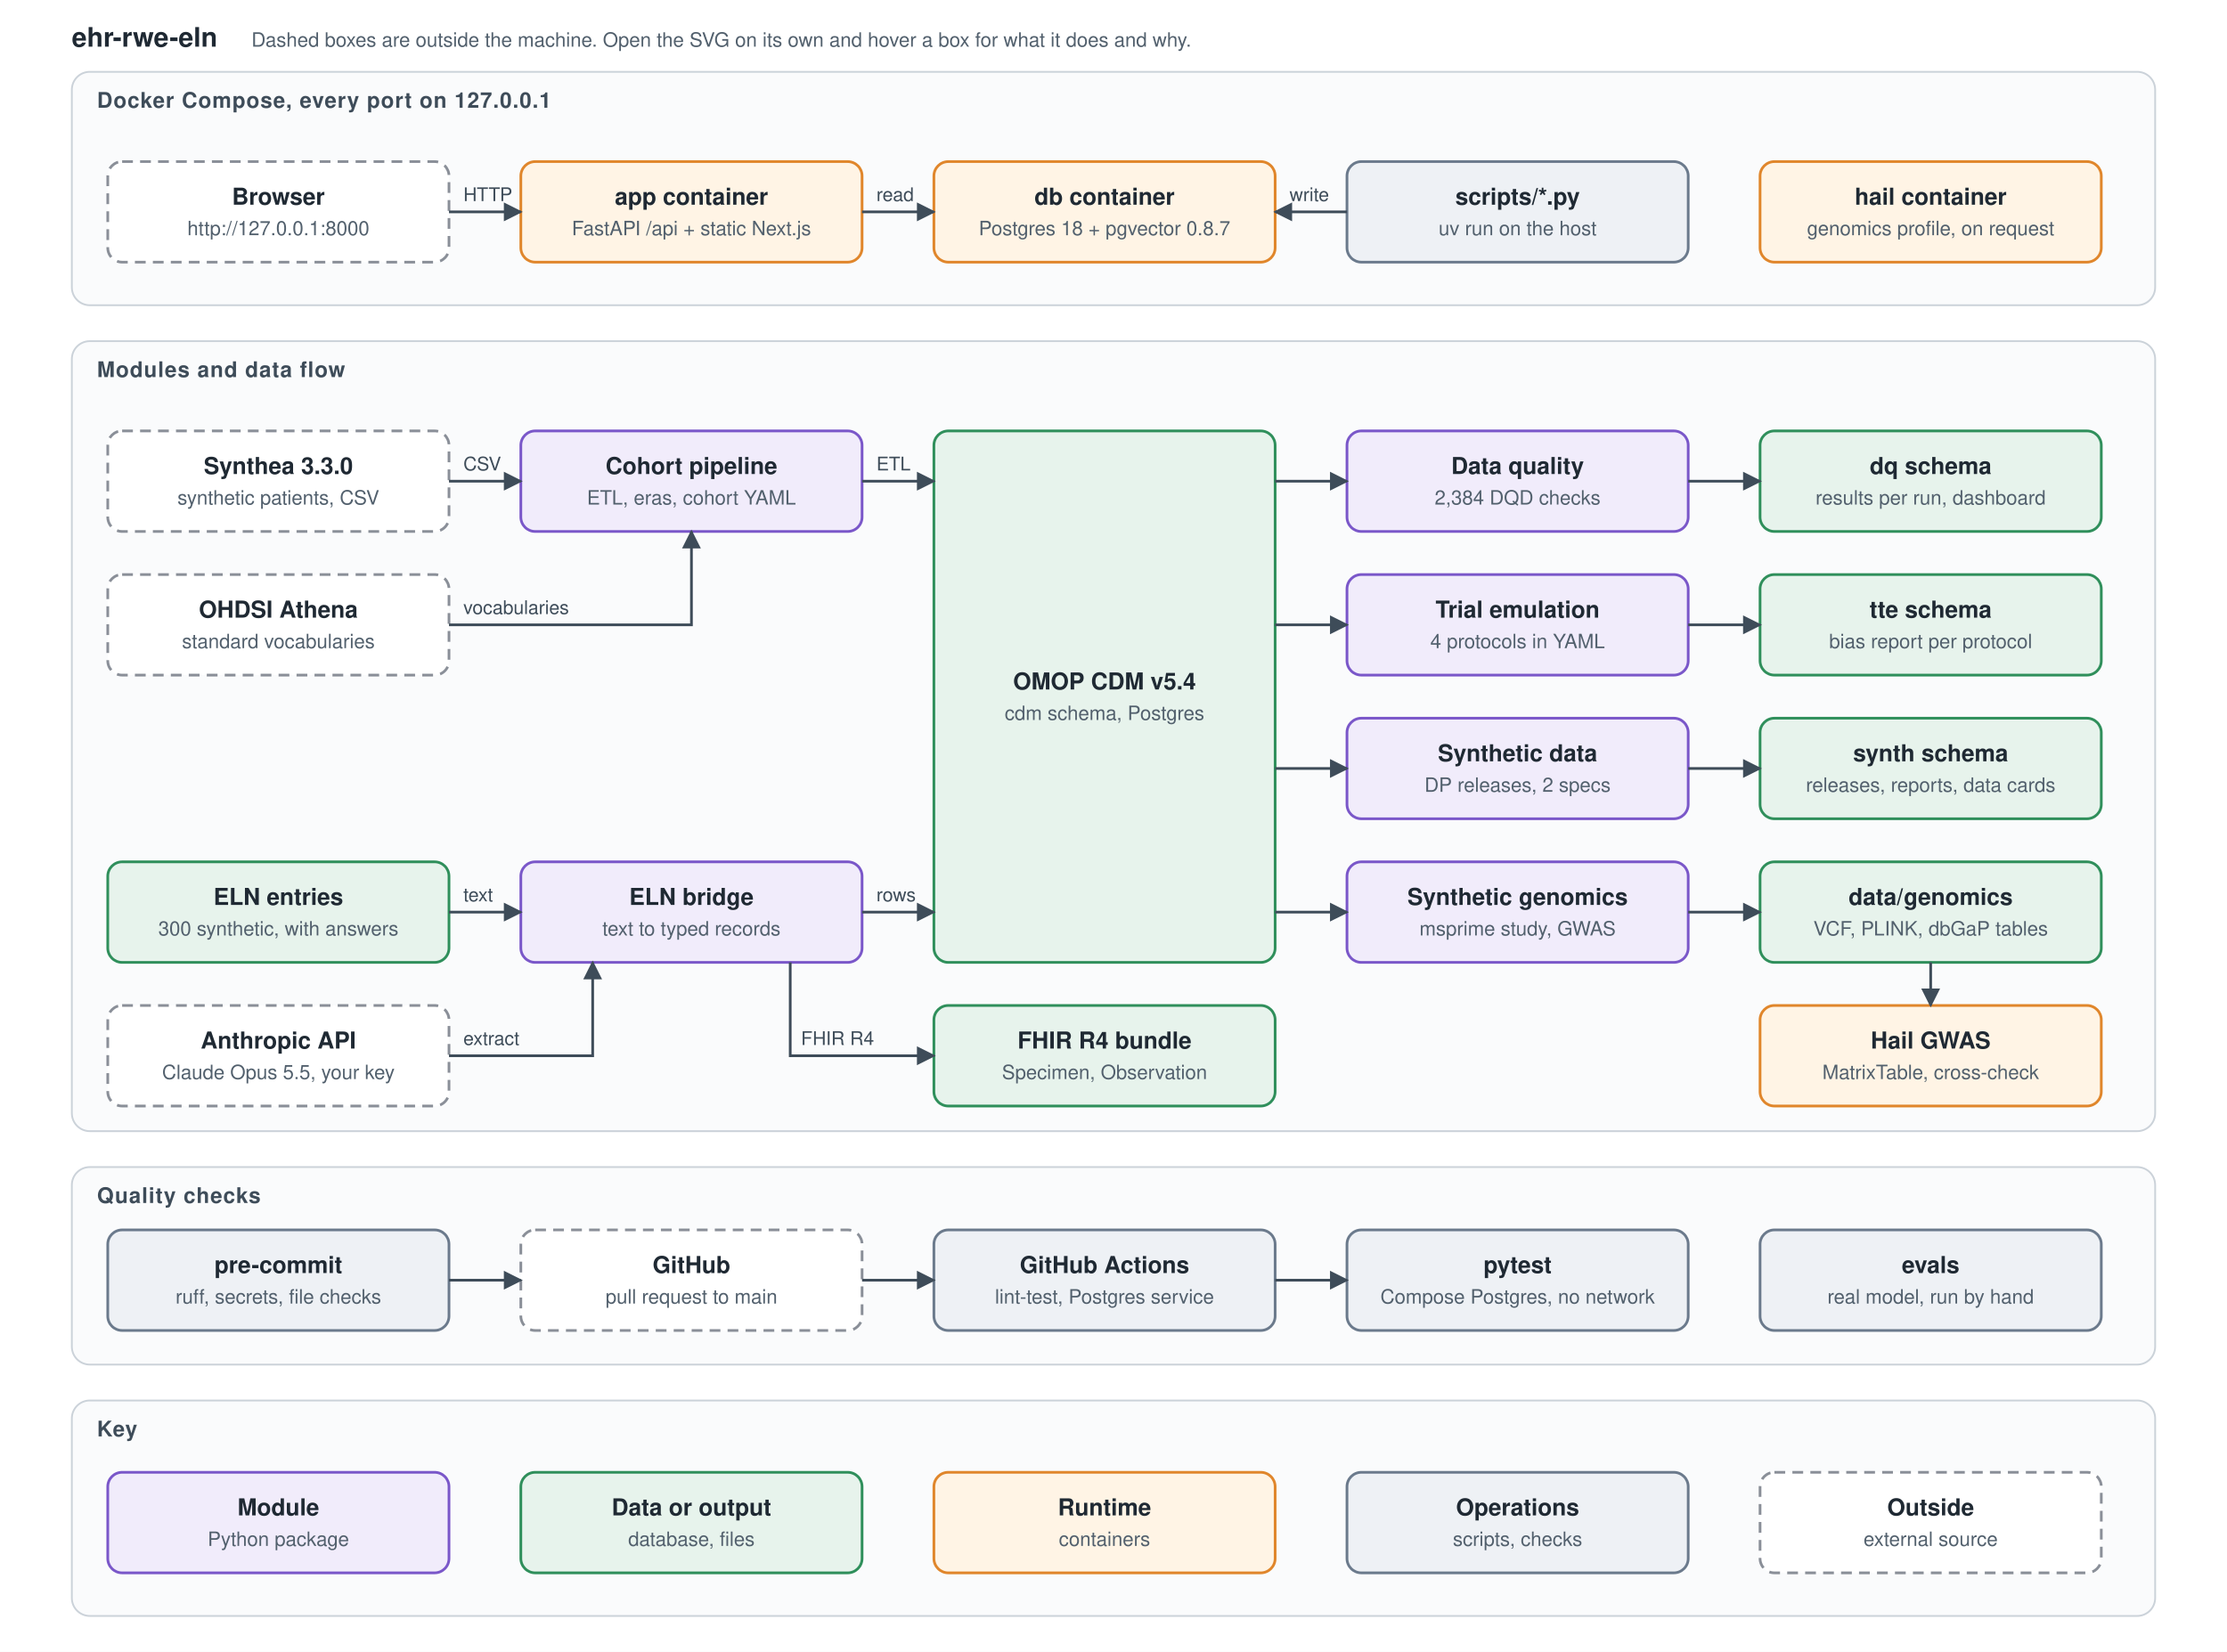
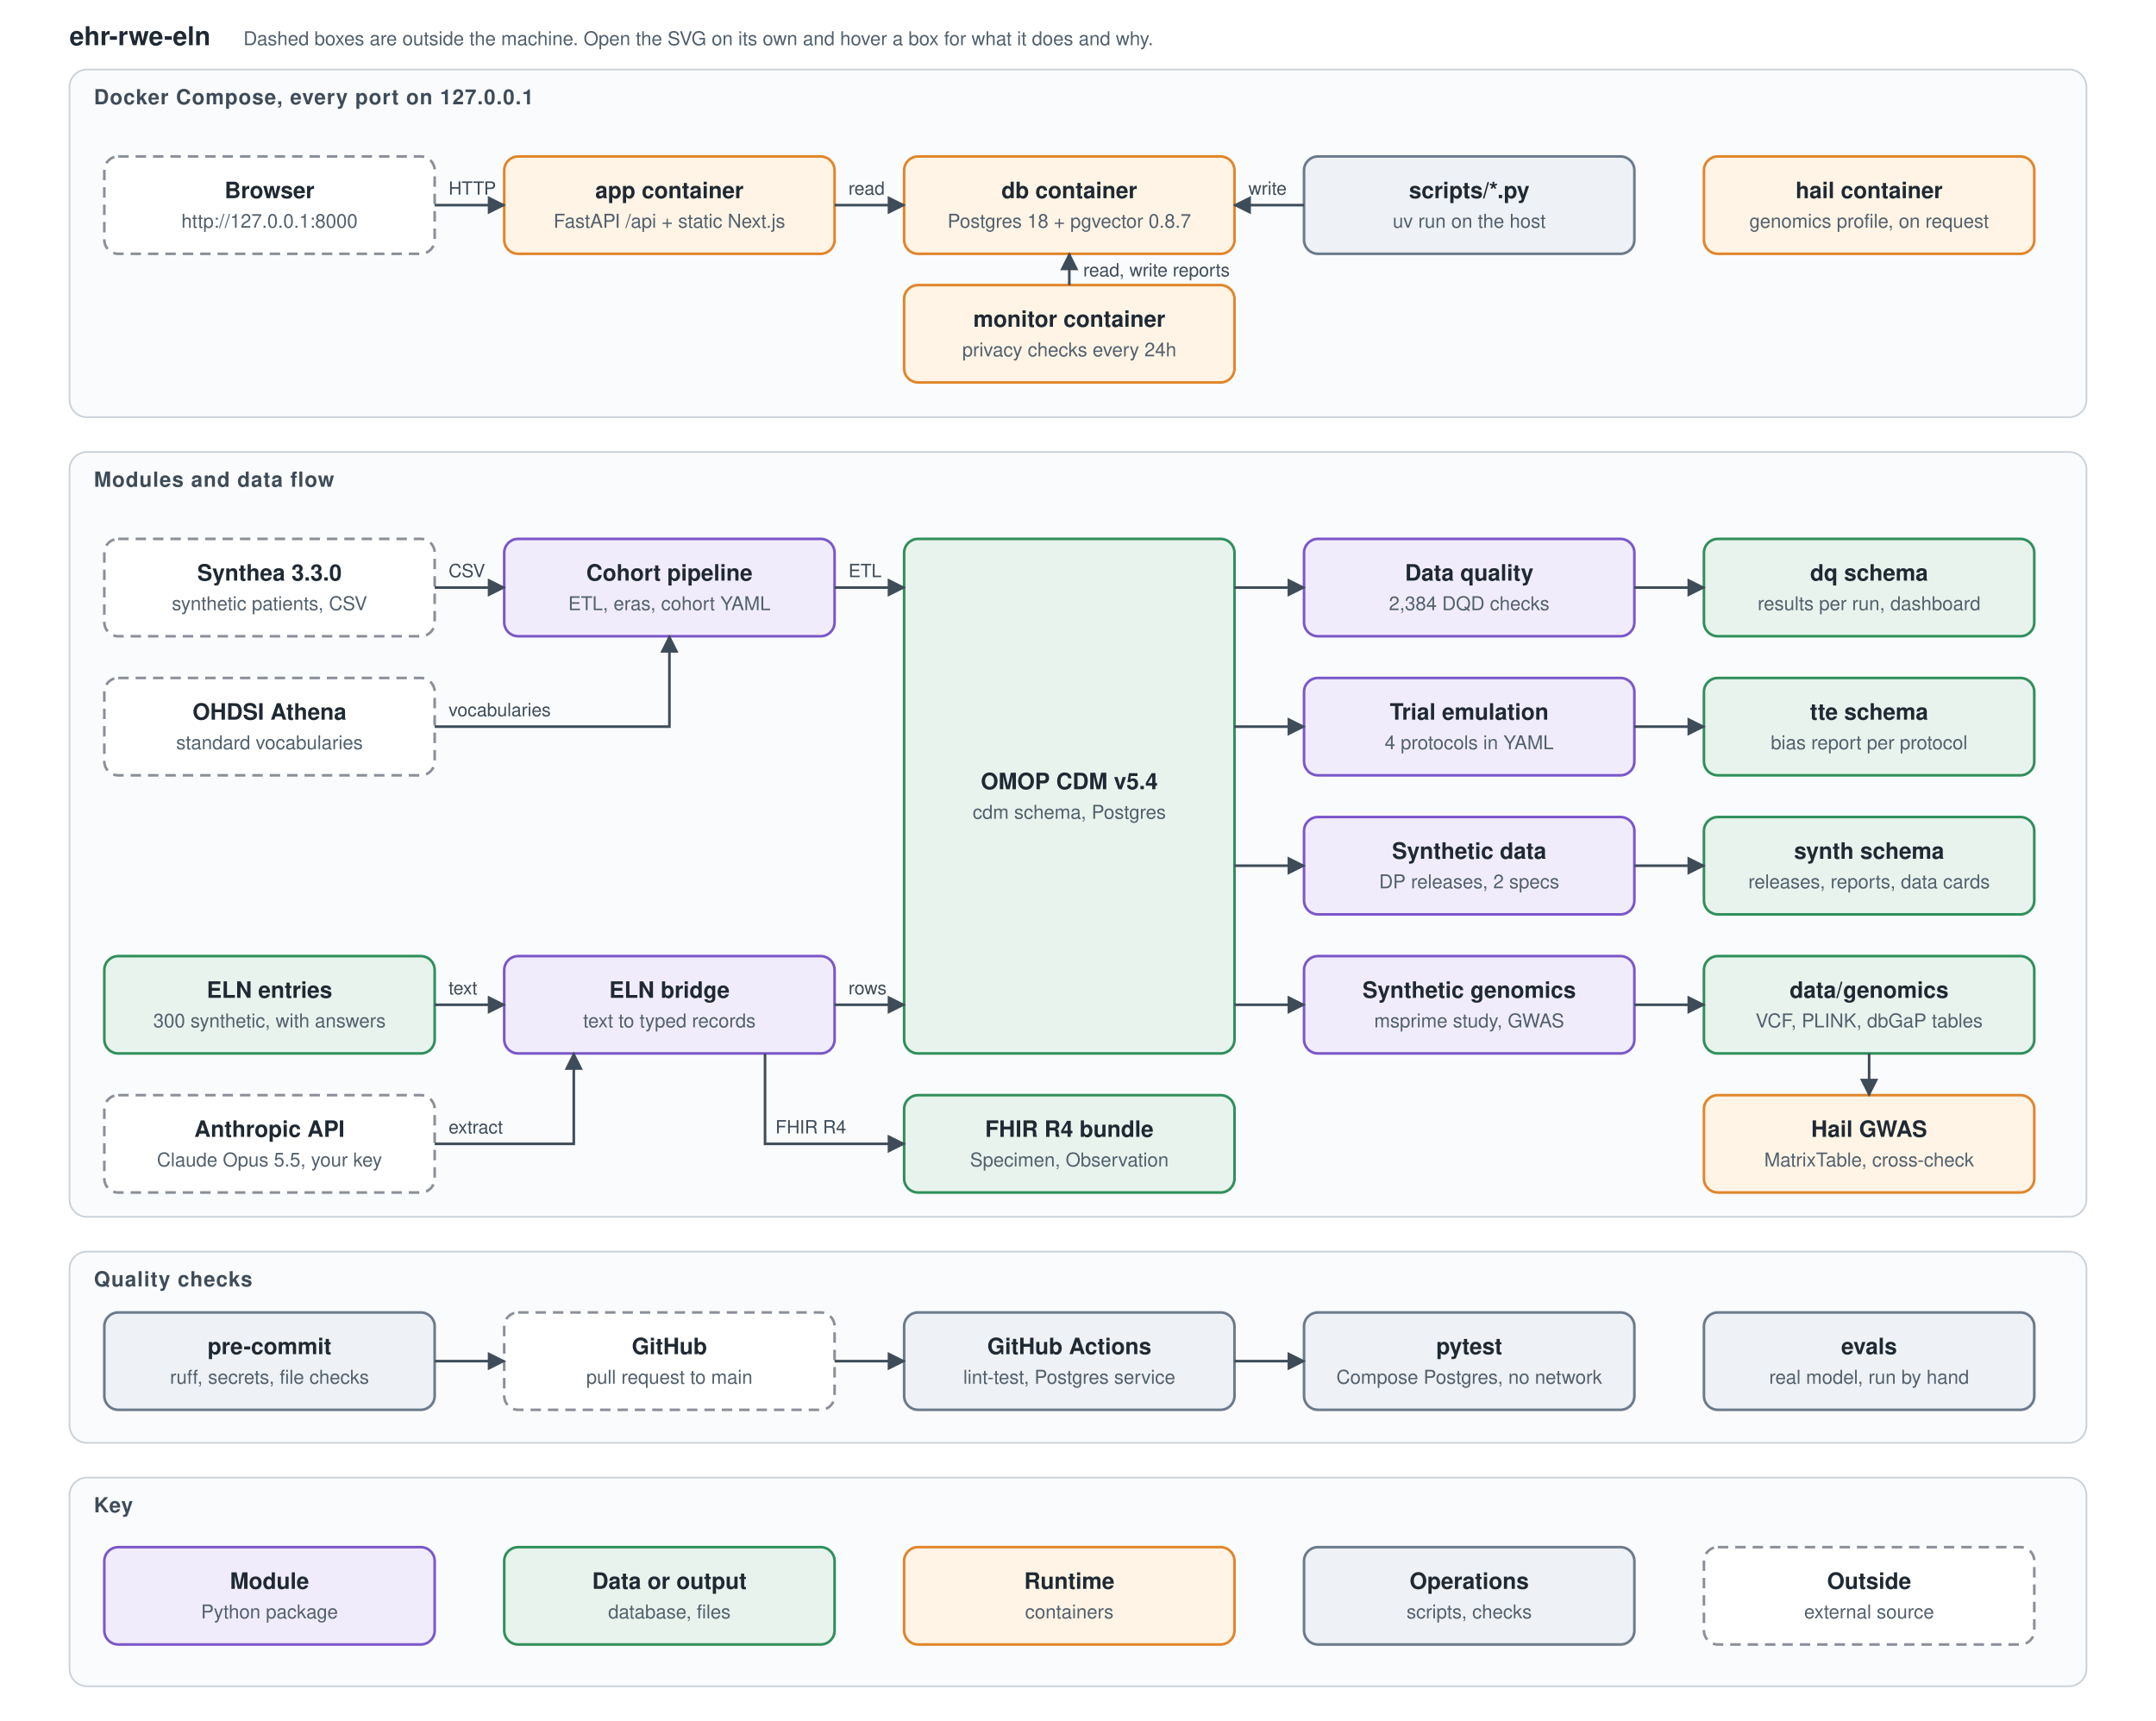
- <svg xmlns="http://www.w3.org/2000/svg" xmlns:xlink="http://www.w3.org/1999/xlink" width="1240" height="920" viewBox="0 0 1240 920" font-family="-apple-system, BlinkMacSystemFont, Segoe UI, Helvetica, Arial, sans-serif">
+ <svg xmlns="http://www.w3.org/2000/svg" xmlns:xlink="http://www.w3.org/1999/xlink" width="1240" height="990" viewBox="0 0 1240 990" font-family="-apple-system, BlinkMacSystemFont, Segoe UI, Helvetica, Arial, sans-serif">
  <defs>
    <marker id="arr" viewBox="0 0 10 10" refX="9" refY="5" markerWidth="7" markerHeight="7" orient="auto-start-reverse">
      <path d="M0,0 L10,5 L0,10 z" fill="#3E4C59" />
    </marker>
  </defs>
-   <rect width="1240" height="920" fill="#FFFFFF" />
+   <rect width="1240" height="990" fill="#FFFFFF" />
  <style>.t{fill:#1F2933}.s{fill:#52606D;font-size:11px}.g{fill:#3E4C59;font-size:12px;font-weight:600;letter-spacing:.04em;text-transform:uppercase}.e{fill:#3E4C59;font-size:10.5px}a:hover rect.n{stroke-width:2.5}g.h:hover rect.n{stroke-width:2.5}</style>
  <text x="40" y="26" class="t" font-size="15" font-weight="700">ehr-rwe-eln</text>
  <text x="140" y="26" class="s">Dashed boxes are outside the machine. Open the SVG on its own and hover a box for what it does and why.</text>
  <g>
-     <rect x="40" y="40" width="1160" height="130" rx="10" fill="#FAFBFC" stroke="#CBD2D9" stroke-width="1" />
+     <rect x="40" y="40" width="1160" height="200" rx="10" fill="#FAFBFC" stroke="#CBD2D9" stroke-width="1" />
    <text x="54" y="60" class="g">Docker Compose, every port on 127.0.0.1</text>
  </g>
  <g class="h">
    <rect class="n" x="60" y="90" width="190" height="56" rx="8" fill="#FFFFFF" stroke="#8A8F98" stroke-width="1.5" stroke-dasharray="6 4" />
    <text x="155.0" y="114.0" text-anchor="middle" class="t" font-size="13" font-weight="700">Browser</text>
    <text x="155.0" y="131.0" text-anchor="middle" class="s">http://127.0.0.1:8000</text>
  </g>
  <a xlink:href="https://github.com/toddcreasy/ehr-rwe-eln/blob/main/src/ehr_rwe_eln/api/main.py" href="https://github.com/toddcreasy/ehr-rwe-eln/blob/main/src/ehr_rwe_eln/api/main.py" target="_blank">
    <rect class="n" x="290" y="90" width="190" height="56" rx="8" fill="#FFF4E5" stroke="#E0862B" stroke-width="1.5" />
    <text x="385.0" y="114.0" text-anchor="middle" class="t" font-size="13" font-weight="700">app container</text>
    <text x="385.0" y="131.0" text-anchor="middle" class="s">FastAPI /api + static Next.js</text>
  </a>
  <a xlink:href="https://github.com/toddcreasy/ehr-rwe-eln/blob/main/docker-compose.yml" href="https://github.com/toddcreasy/ehr-rwe-eln/blob/main/docker-compose.yml" target="_blank">
    <rect class="n" x="520" y="90" width="190" height="56" rx="8" fill="#FFF4E5" stroke="#E0862B" stroke-width="1.5" />
    <text x="615.0" y="114.0" text-anchor="middle" class="t" font-size="13" font-weight="700">db container</text>
    <text x="615.0" y="131.0" text-anchor="middle" class="s">Postgres 18 + pgvector 0.8.7</text>
  </a>
  <a xlink:href="https://github.com/toddcreasy/ehr-rwe-eln/blob/main/scripts" href="https://github.com/toddcreasy/ehr-rwe-eln/blob/main/scripts" target="_blank">
    <rect class="n" x="750" y="90" width="190" height="56" rx="8" fill="#EEF1F5" stroke="#6B7A8C" stroke-width="1.5" />
    <text x="845.0" y="114.0" text-anchor="middle" class="t" font-size="13" font-weight="700">scripts/*.py</text>
    <text x="845.0" y="131.0" text-anchor="middle" class="s">uv run on the host</text>
  </a>
  <a xlink:href="https://github.com/toddcreasy/ehr-rwe-eln/blob/main/docker/hail.Dockerfile" href="https://github.com/toddcreasy/ehr-rwe-eln/blob/main/docker/hail.Dockerfile" target="_blank">
    <rect class="n" x="980" y="90" width="190" height="56" rx="8" fill="#FFF4E5" stroke="#E0862B" stroke-width="1.5" />
    <text x="1075.0" y="114.0" text-anchor="middle" class="t" font-size="13" font-weight="700">hail container</text>
    <text x="1075.0" y="131.0" text-anchor="middle" class="s">genomics profile, on request</text>
  </a>
  <g>
    <polyline points="250,118 290,118" fill="none" stroke="#3E4C59" stroke-width="1.5" marker-end="url(#arr)" />
    <text x="258" y="112" class="e" text-anchor="start">HTTP</text>
  </g>
  <g>
    <polyline points="480,118 520,118" fill="none" stroke="#3E4C59" stroke-width="1.5" marker-end="url(#arr)" />
    <text x="488" y="112" class="e" text-anchor="start">read</text>
  </g>
  <g>
    <polyline points="750,118 710,118" fill="none" stroke="#3E4C59" stroke-width="1.5" marker-end="url(#arr)" />
    <text x="718" y="112" class="e" text-anchor="start">write</text>
  </g>
-   <g>
-     <rect x="40" y="190" width="1160" height="440" rx="10" fill="#FAFBFC" stroke="#CBD2D9" stroke-width="1" />
-     <text x="54" y="210" class="g">Modules and data flow</text>
-   </g>
-   <a xlink:href="https://github.com/synthetichealth/synthea" href="https://github.com/synthetichealth/synthea" target="_blank">
-     <rect class="n" x="60" y="240" width="190" height="56" rx="8" fill="#FFFFFF" stroke="#8A8F98" stroke-width="1.5" stroke-dasharray="6 4" />
-     <text x="155.0" y="264.0" text-anchor="middle" class="t" font-size="13" font-weight="700">Synthea 3.3.0</text>
-     <text x="155.0" y="281.0" text-anchor="middle" class="s">synthetic patients, CSV</text>
-   </a>
-   <a xlink:href="https://athena.ohdsi.org" href="https://athena.ohdsi.org" target="_blank">
-     <rect class="n" x="60" y="320" width="190" height="56" rx="8" fill="#FFFFFF" stroke="#8A8F98" stroke-width="1.5" stroke-dasharray="6 4" />
-     <text x="155.0" y="344.0" text-anchor="middle" class="t" font-size="13" font-weight="700">OHDSI Athena</text>
-     <text x="155.0" y="361.0" text-anchor="middle" class="s">standard vocabularies</text>
-   </a>
-   <a xlink:href="https://github.com/toddcreasy/ehr-rwe-eln/blob/main/src/ehr_rwe_eln/eln/synthetic.py" href="https://github.com/toddcreasy/ehr-rwe-eln/blob/main/src/ehr_rwe_eln/eln/synthetic.py" target="_blank">
-     <rect class="n" x="60" y="480" width="190" height="56" rx="8" fill="#E7F3EC" stroke="#2F8F5B" stroke-width="1.5" />
-     <text x="155.0" y="504.0" text-anchor="middle" class="t" font-size="13" font-weight="700">ELN entries</text>
-     <text x="155.0" y="521.0" text-anchor="middle" class="s">300 synthetic, with answers</text>
-   </a>
-   <a xlink:href="https://docs.claude.com" href="https://docs.claude.com" target="_blank">
-     <rect class="n" x="60" y="560" width="190" height="56" rx="8" fill="#FFFFFF" stroke="#8A8F98" stroke-width="1.5" stroke-dasharray="6 4" />
-     <text x="155.0" y="584.0" text-anchor="middle" class="t" font-size="13" font-weight="700">Anthropic API</text>
-     <text x="155.0" y="601.0" text-anchor="middle" class="s">Claude Opus 5.5, your key</text>
-   </a>
-   <a xlink:href="https://github.com/toddcreasy/ehr-rwe-eln/blob/main/docs/modules/cohort.md" href="https://github.com/toddcreasy/ehr-rwe-eln/blob/main/docs/modules/cohort.md" target="_blank">
-     <rect class="n" x="290" y="240" width="190" height="56" rx="8" fill="#F1ECFB" stroke="#7A57C9" stroke-width="1.5" />
-     <text x="385.0" y="264.0" text-anchor="middle" class="t" font-size="13" font-weight="700">Cohort pipeline</text>
-     <text x="385.0" y="281.0" text-anchor="middle" class="s">ETL, eras, cohort YAML</text>
-   </a>
-   <a xlink:href="https://github.com/toddcreasy/ehr-rwe-eln/blob/main/docs/modules/eln.md" href="https://github.com/toddcreasy/ehr-rwe-eln/blob/main/docs/modules/eln.md" target="_blank">
-     <rect class="n" x="290" y="480" width="190" height="56" rx="8" fill="#F1ECFB" stroke="#7A57C9" stroke-width="1.5" />
-     <text x="385.0" y="504.0" text-anchor="middle" class="t" font-size="13" font-weight="700">ELN bridge</text>
-     <text x="385.0" y="521.0" text-anchor="middle" class="s">text to typed records</text>
-   </a>
-   <a xlink:href="https://ohdsi.github.io/CommonDataModel/cdm54.html" href="https://ohdsi.github.io/CommonDataModel/cdm54.html" target="_blank">
-     <rect class="n" x="520" y="240" width="190" height="296" rx="8" fill="#E7F3EC" stroke="#2F8F5B" stroke-width="1.5" />
-     <text x="615.0" y="384.0" text-anchor="middle" class="t" font-size="13" font-weight="700">OMOP CDM v5.4</text>
-     <text x="615.0" y="401.0" text-anchor="middle" class="s">cdm schema, Postgres</text>
-   </a>
-   <a xlink:href="https://github.com/toddcreasy/ehr-rwe-eln/blob/main/docs/modules/eln.md" href="https://github.com/toddcreasy/ehr-rwe-eln/blob/main/docs/modules/eln.md" target="_blank">
-     <rect class="n" x="520" y="560" width="190" height="56" rx="8" fill="#E7F3EC" stroke="#2F8F5B" stroke-width="1.5" />
-     <text x="615.0" y="584.0" text-anchor="middle" class="t" font-size="13" font-weight="700">FHIR R4 bundle</text>
-     <text x="615.0" y="601.0" text-anchor="middle" class="s">Specimen, Observation</text>
-   </a>
-   <a xlink:href="https://github.com/toddcreasy/ehr-rwe-eln/blob/main/docs/modules/data_quality.md" href="https://github.com/toddcreasy/ehr-rwe-eln/blob/main/docs/modules/data_quality.md" target="_blank">
-     <rect class="n" x="750" y="240" width="190" height="56" rx="8" fill="#F1ECFB" stroke="#7A57C9" stroke-width="1.5" />
-     <text x="845.0" y="264.0" text-anchor="middle" class="t" font-size="13" font-weight="700">Data quality</text>
-     <text x="845.0" y="281.0" text-anchor="middle" class="s">2,384 DQD checks</text>
-   </a>
-   <a xlink:href="https://github.com/toddcreasy/ehr-rwe-eln/blob/main/docs/modules/trial_emulation.md" href="https://github.com/toddcreasy/ehr-rwe-eln/blob/main/docs/modules/trial_emulation.md" target="_blank">
-     <rect class="n" x="750" y="320" width="190" height="56" rx="8" fill="#F1ECFB" stroke="#7A57C9" stroke-width="1.5" />
-     <text x="845.0" y="344.0" text-anchor="middle" class="t" font-size="13" font-weight="700">Trial emulation</text>
-     <text x="845.0" y="361.0" text-anchor="middle" class="s">4 protocols in YAML</text>
-   </a>
-   <a xlink:href="https://github.com/toddcreasy/ehr-rwe-eln/blob/main/docs/modules/synthetic_data.md" href="https://github.com/toddcreasy/ehr-rwe-eln/blob/main/docs/modules/synthetic_data.md" target="_blank">
-     <rect class="n" x="750" y="400" width="190" height="56" rx="8" fill="#F1ECFB" stroke="#7A57C9" stroke-width="1.5" />
-     <text x="845.0" y="424.0" text-anchor="middle" class="t" font-size="13" font-weight="700">Synthetic data</text>
-     <text x="845.0" y="441.0" text-anchor="middle" class="s">DP releases, 2 specs</text>
-   </a>
-   <a xlink:href="https://github.com/toddcreasy/ehr-rwe-eln/blob/main/docs/modules/genomics.md" href="https://github.com/toddcreasy/ehr-rwe-eln/blob/main/docs/modules/genomics.md" target="_blank">
-     <rect class="n" x="750" y="480" width="190" height="56" rx="8" fill="#F1ECFB" stroke="#7A57C9" stroke-width="1.5" />
-     <text x="845.0" y="504.0" text-anchor="middle" class="t" font-size="13" font-weight="700">Synthetic genomics</text>
-     <text x="845.0" y="521.0" text-anchor="middle" class="s">msprime study, GWAS</text>
-   </a>
-   <a xlink:href="https://github.com/toddcreasy/ehr-rwe-eln/blob/main/docs/modules/data_quality.md" href="https://github.com/toddcreasy/ehr-rwe-eln/blob/main/docs/modules/data_quality.md" target="_blank">
-     <rect class="n" x="980" y="240" width="190" height="56" rx="8" fill="#E7F3EC" stroke="#2F8F5B" stroke-width="1.5" />
-     <text x="1075.0" y="264.0" text-anchor="middle" class="t" font-size="13" font-weight="700">dq schema</text>
-     <text x="1075.0" y="281.0" text-anchor="middle" class="s">results per run, dashboard</text>
-   </a>
-   <a xlink:href="https://github.com/toddcreasy/ehr-rwe-eln/blob/main/docs/modules/trial_emulation.md" href="https://github.com/toddcreasy/ehr-rwe-eln/blob/main/docs/modules/trial_emulation.md" target="_blank">
-     <rect class="n" x="980" y="320" width="190" height="56" rx="8" fill="#E7F3EC" stroke="#2F8F5B" stroke-width="1.5" />
-     <text x="1075.0" y="344.0" text-anchor="middle" class="t" font-size="13" font-weight="700">tte schema</text>
-     <text x="1075.0" y="361.0" text-anchor="middle" class="s">bias report per protocol</text>
-   </a>
-   <a xlink:href="https://github.com/toddcreasy/ehr-rwe-eln/blob/main/docs/synthetic_data_methodology.md" href="https://github.com/toddcreasy/ehr-rwe-eln/blob/main/docs/synthetic_data_methodology.md" target="_blank">
-     <rect class="n" x="980" y="400" width="190" height="56" rx="8" fill="#E7F3EC" stroke="#2F8F5B" stroke-width="1.5" />
-     <text x="1075.0" y="424.0" text-anchor="middle" class="t" font-size="13" font-weight="700">synth schema</text>
-     <text x="1075.0" y="441.0" text-anchor="middle" class="s">releases, reports, data cards</text>
-   </a>
-   <a xlink:href="https://github.com/toddcreasy/ehr-rwe-eln/blob/main/docs/modules/genomics.md" href="https://github.com/toddcreasy/ehr-rwe-eln/blob/main/docs/modules/genomics.md" target="_blank">
-     <rect class="n" x="980" y="480" width="190" height="56" rx="8" fill="#E7F3EC" stroke="#2F8F5B" stroke-width="1.5" />
-     <text x="1075.0" y="504.0" text-anchor="middle" class="t" font-size="13" font-weight="700">data/genomics</text>
-     <text x="1075.0" y="521.0" text-anchor="middle" class="s">VCF, PLINK, dbGaP tables</text>
-   </a>
-   <a xlink:href="https://github.com/toddcreasy/ehr-rwe-eln/blob/main/scripts/hail_gwas.py" href="https://github.com/toddcreasy/ehr-rwe-eln/blob/main/scripts/hail_gwas.py" target="_blank">
-     <rect class="n" x="980" y="560" width="190" height="56" rx="8" fill="#FFF4E5" stroke="#E0862B" stroke-width="1.5" />
-     <text x="1075.0" y="584.0" text-anchor="middle" class="t" font-size="13" font-weight="700">Hail GWAS</text>
-     <text x="1075.0" y="601.0" text-anchor="middle" class="s">MatrixTable, cross-check</text>
-   </a>
-   <g>
-     <polyline points="250,268 290,268" fill="none" stroke="#3E4C59" stroke-width="1.5" marker-end="url(#arr)" />
-     <text x="258" y="262" class="e" text-anchor="start">CSV</text>
-   </g>
-   <g>
-     <polyline points="250,348 385.0,348 385.0,296" fill="none" stroke="#3E4C59" stroke-width="1.5" marker-end="url(#arr)" />
-     <text x="258" y="342" class="e" text-anchor="start">vocabularies</text>
-   </g>
-   <g>
-     <polyline points="480,268 520,268" fill="none" stroke="#3E4C59" stroke-width="1.5" marker-end="url(#arr)" />
-     <text x="488" y="262" class="e" text-anchor="start">ETL</text>
-   </g>
-   <g>
-     <polyline points="250,508 290,508" fill="none" stroke="#3E4C59" stroke-width="1.5" marker-end="url(#arr)" />
-     <text x="258" y="502" class="e" text-anchor="start">text</text>
-   </g>
-   <g>
-     <polyline points="250,588 330,588 330,536" fill="none" stroke="#3E4C59" stroke-width="1.5" marker-end="url(#arr)" />
-     <text x="258" y="582" class="e" text-anchor="start">extract</text>
-   </g>
-   <g>
-     <polyline points="480,508 520,508" fill="none" stroke="#3E4C59" stroke-width="1.5" marker-end="url(#arr)" />
-     <text x="488" y="502" class="e" text-anchor="start">rows</text>
-   </g>
-   <g>
-     <polyline points="440,536 440,588 520,588" fill="none" stroke="#3E4C59" stroke-width="1.5" marker-end="url(#arr)" />
-     <text x="446" y="582" class="e" text-anchor="start">FHIR R4</text>
-   </g>
-   <g>
-     <polyline points="710,268 750,268" fill="none" stroke="#3E4C59" stroke-width="1.5" marker-end="url(#arr)" />
-   </g>
-   <g>
-     <polyline points="940,268 980,268" fill="none" stroke="#3E4C59" stroke-width="1.5" marker-end="url(#arr)" />
-   </g>
-   <g>
-     <polyline points="710,348 750,348" fill="none" stroke="#3E4C59" stroke-width="1.5" marker-end="url(#arr)" />
-   </g>
-   <g>
-     <polyline points="940,348 980,348" fill="none" stroke="#3E4C59" stroke-width="1.5" marker-end="url(#arr)" />
-   </g>
-   <g>
-     <polyline points="710,428 750,428" fill="none" stroke="#3E4C59" stroke-width="1.5" marker-end="url(#arr)" />
-   </g>
-   <g>
-     <polyline points="940,428 980,428" fill="none" stroke="#3E4C59" stroke-width="1.5" marker-end="url(#arr)" />
-   </g>
-   <g>
-     <polyline points="710,508 750,508" fill="none" stroke="#3E4C59" stroke-width="1.5" marker-end="url(#arr)" />
-   </g>
-   <g>
-     <polyline points="940,508 980,508" fill="none" stroke="#3E4C59" stroke-width="1.5" marker-end="url(#arr)" />
-   </g>
-   <g>
-     <polyline points="1075.0,536 1075.0,560" fill="none" stroke="#3E4C59" stroke-width="1.5" marker-end="url(#arr)" />
-   </g>
-   <g>
-     <rect x="40" y="650" width="1160" height="110" rx="10" fill="#FAFBFC" stroke="#CBD2D9" stroke-width="1" />
-     <text x="54" y="670" class="g">Quality checks</text>
-   </g>
-   <a xlink:href="https://github.com/toddcreasy/ehr-rwe-eln/blob/main/.pre-commit-config.yaml" href="https://github.com/toddcreasy/ehr-rwe-eln/blob/main/.pre-commit-config.yaml" target="_blank">
-     <rect class="n" x="60" y="685" width="190" height="56" rx="8" fill="#EEF1F5" stroke="#6B7A8C" stroke-width="1.5" />
-     <text x="155.0" y="709.0" text-anchor="middle" class="t" font-size="13" font-weight="700">pre-commit</text>
-     <text x="155.0" y="726.0" text-anchor="middle" class="s">ruff, secrets, file checks</text>
-   </a>
-   <a xlink:href="https://github.com/toddcreasy/ehr-rwe-eln/pulls" href="https://github.com/toddcreasy/ehr-rwe-eln/pulls" target="_blank">
-     <rect class="n" x="290" y="685" width="190" height="56" rx="8" fill="#FFFFFF" stroke="#8A8F98" stroke-width="1.5" stroke-dasharray="6 4" />
-     <text x="385.0" y="709.0" text-anchor="middle" class="t" font-size="13" font-weight="700">GitHub</text>
-     <text x="385.0" y="726.0" text-anchor="middle" class="s">pull request to main</text>
-   </a>
-   <a xlink:href="https://github.com/toddcreasy/ehr-rwe-eln/blob/main/.github/workflows" href="https://github.com/toddcreasy/ehr-rwe-eln/blob/main/.github/workflows" target="_blank">
-     <rect class="n" x="520" y="685" width="190" height="56" rx="8" fill="#EEF1F5" stroke="#6B7A8C" stroke-width="1.5" />
-     <text x="615.0" y="709.0" text-anchor="middle" class="t" font-size="13" font-weight="700">GitHub Actions</text>
-     <text x="615.0" y="726.0" text-anchor="middle" class="s">lint-test, Postgres service</text>
-   </a>
-   <a xlink:href="https://github.com/toddcreasy/ehr-rwe-eln/blob/main/tests" href="https://github.com/toddcreasy/ehr-rwe-eln/blob/main/tests" target="_blank">
-     <rect class="n" x="750" y="685" width="190" height="56" rx="8" fill="#EEF1F5" stroke="#6B7A8C" stroke-width="1.5" />
-     <text x="845.0" y="709.0" text-anchor="middle" class="t" font-size="13" font-weight="700">pytest</text>
-     <text x="845.0" y="726.0" text-anchor="middle" class="s">Compose Postgres, no network</text>
-   </a>
-   <a xlink:href="https://github.com/toddcreasy/ehr-rwe-eln/blob/main/evals" href="https://github.com/toddcreasy/ehr-rwe-eln/blob/main/evals" target="_blank">
-     <rect class="n" x="980" y="685" width="190" height="56" rx="8" fill="#EEF1F5" stroke="#6B7A8C" stroke-width="1.5" />
-     <text x="1075.0" y="709.0" text-anchor="middle" class="t" font-size="13" font-weight="700">evals</text>
-     <text x="1075.0" y="726.0" text-anchor="middle" class="s">real model, run by hand</text>
-   </a>
-   <g>
-     <polyline points="250,713 290,713" fill="none" stroke="#3E4C59" stroke-width="1.5" marker-end="url(#arr)" />
-   </g>
-   <g>
-     <polyline points="480,713 520,713" fill="none" stroke="#3E4C59" stroke-width="1.5" marker-end="url(#arr)" />
-   </g>
-   <g>
-     <polyline points="710,713 750,713" fill="none" stroke="#3E4C59" stroke-width="1.5" marker-end="url(#arr)" />
-   </g>
-   <g>
-     <rect x="40" y="780" width="1160" height="120" rx="10" fill="#FAFBFC" stroke="#CBD2D9" stroke-width="1" />
-     <text x="54" y="800" class="g">Key</text>
-   </g>
-   <g class="h">
-     <rect class="n" x="60" y="820" width="190" height="56" rx="8" fill="#F1ECFB" stroke="#7A57C9" stroke-width="1.5" />
-     <text x="155.0" y="844.0" text-anchor="middle" class="t" font-size="13" font-weight="700">Module</text>
-     <text x="155.0" y="861.0" text-anchor="middle" class="s">Python package</text>
-   </g>
-   <g class="h">
-     <rect class="n" x="290" y="820" width="190" height="56" rx="8" fill="#E7F3EC" stroke="#2F8F5B" stroke-width="1.5" />
-     <text x="385.0" y="844.0" text-anchor="middle" class="t" font-size="13" font-weight="700">Data or output</text>
-     <text x="385.0" y="861.0" text-anchor="middle" class="s">database, files</text>
-   </g>
-   <g class="h">
-     <rect class="n" x="520" y="820" width="190" height="56" rx="8" fill="#FFF4E5" stroke="#E0862B" stroke-width="1.5" />
-     <text x="615.0" y="844.0" text-anchor="middle" class="t" font-size="13" font-weight="700">Runtime</text>
-     <text x="615.0" y="861.0" text-anchor="middle" class="s">containers</text>
-   </g>
-   <g class="h">
-     <rect class="n" x="750" y="820" width="190" height="56" rx="8" fill="#EEF1F5" stroke="#6B7A8C" stroke-width="1.5" />
-     <text x="845.0" y="844.0" text-anchor="middle" class="t" font-size="13" font-weight="700">Operations</text>
-     <text x="845.0" y="861.0" text-anchor="middle" class="s">scripts, checks</text>
-   </g>
-   <g class="h">
-     <rect class="n" x="980" y="820" width="190" height="56" rx="8" fill="#FFFFFF" stroke="#8A8F98" stroke-width="1.5" stroke-dasharray="6 4" />
-     <text x="1075.0" y="844.0" text-anchor="middle" class="t" font-size="13" font-weight="700">Outside</text>
-     <text x="1075.0" y="861.0" text-anchor="middle" class="s">external source</text>
+   <a xlink:href="https://github.com/toddcreasy/ehr-rwe-eln/blob/main/src/ehr_rwe_eln/synth/monitor.py" href="https://github.com/toddcreasy/ehr-rwe-eln/blob/main/src/ehr_rwe_eln/synth/monitor.py" target="_blank">
+     <rect class="n" x="520" y="164" width="190" height="56" rx="8" fill="#FFF4E5" stroke="#E0862B" stroke-width="1.5" />
+     <text x="615.0" y="188.0" text-anchor="middle" class="t" font-size="13" font-weight="700">monitor container</text>
+     <text x="615.0" y="205.0" text-anchor="middle" class="s">privacy checks every 24h</text>
+   </a>
+   <g>
+     <polyline points="615.0,164 615.0,146" fill="none" stroke="#3E4C59" stroke-width="1.5" marker-end="url(#arr)" />
+     <text x="623.0" y="159" class="e" text-anchor="start">read, write reports</text>
+   </g>
+   <g transform="translate(0,70)">
+     <g>
+       <rect x="40" y="190" width="1160" height="440" rx="10" fill="#FAFBFC" stroke="#CBD2D9" stroke-width="1" />
+       <text x="54" y="210" class="g">Modules and data flow</text>
+     </g>
+     <a xlink:href="https://github.com/synthetichealth/synthea" href="https://github.com/synthetichealth/synthea" target="_blank">
+       <rect class="n" x="60" y="240" width="190" height="56" rx="8" fill="#FFFFFF" stroke="#8A8F98" stroke-width="1.5" stroke-dasharray="6 4" />
+       <text x="155.0" y="264.0" text-anchor="middle" class="t" font-size="13" font-weight="700">Synthea 3.3.0</text>
+       <text x="155.0" y="281.0" text-anchor="middle" class="s">synthetic patients, CSV</text>
+     </a>
+     <a xlink:href="https://athena.ohdsi.org" href="https://athena.ohdsi.org" target="_blank">
+       <rect class="n" x="60" y="320" width="190" height="56" rx="8" fill="#FFFFFF" stroke="#8A8F98" stroke-width="1.5" stroke-dasharray="6 4" />
+       <text x="155.0" y="344.0" text-anchor="middle" class="t" font-size="13" font-weight="700">OHDSI Athena</text>
+       <text x="155.0" y="361.0" text-anchor="middle" class="s">standard vocabularies</text>
+     </a>
+     <a xlink:href="https://github.com/toddcreasy/ehr-rwe-eln/blob/main/src/ehr_rwe_eln/eln/synthetic.py" href="https://github.com/toddcreasy/ehr-rwe-eln/blob/main/src/ehr_rwe_eln/eln/synthetic.py" target="_blank">
+       <rect class="n" x="60" y="480" width="190" height="56" rx="8" fill="#E7F3EC" stroke="#2F8F5B" stroke-width="1.5" />
+       <text x="155.0" y="504.0" text-anchor="middle" class="t" font-size="13" font-weight="700">ELN entries</text>
+       <text x="155.0" y="521.0" text-anchor="middle" class="s">300 synthetic, with answers</text>
+     </a>
+     <a xlink:href="https://docs.claude.com" href="https://docs.claude.com" target="_blank">
+       <rect class="n" x="60" y="560" width="190" height="56" rx="8" fill="#FFFFFF" stroke="#8A8F98" stroke-width="1.5" stroke-dasharray="6 4" />
+       <text x="155.0" y="584.0" text-anchor="middle" class="t" font-size="13" font-weight="700">Anthropic API</text>
+       <text x="155.0" y="601.0" text-anchor="middle" class="s">Claude Opus 5.5, your key</text>
+     </a>
+     <a xlink:href="https://github.com/toddcreasy/ehr-rwe-eln/blob/main/docs/modules/cohort.md" href="https://github.com/toddcreasy/ehr-rwe-eln/blob/main/docs/modules/cohort.md" target="_blank">
+       <rect class="n" x="290" y="240" width="190" height="56" rx="8" fill="#F1ECFB" stroke="#7A57C9" stroke-width="1.5" />
+       <text x="385.0" y="264.0" text-anchor="middle" class="t" font-size="13" font-weight="700">Cohort pipeline</text>
+       <text x="385.0" y="281.0" text-anchor="middle" class="s">ETL, eras, cohort YAML</text>
+     </a>
+     <a xlink:href="https://github.com/toddcreasy/ehr-rwe-eln/blob/main/docs/modules/eln.md" href="https://github.com/toddcreasy/ehr-rwe-eln/blob/main/docs/modules/eln.md" target="_blank">
+       <rect class="n" x="290" y="480" width="190" height="56" rx="8" fill="#F1ECFB" stroke="#7A57C9" stroke-width="1.5" />
+       <text x="385.0" y="504.0" text-anchor="middle" class="t" font-size="13" font-weight="700">ELN bridge</text>
+       <text x="385.0" y="521.0" text-anchor="middle" class="s">text to typed records</text>
+     </a>
+     <a xlink:href="https://ohdsi.github.io/CommonDataModel/cdm54.html" href="https://ohdsi.github.io/CommonDataModel/cdm54.html" target="_blank">
+       <rect class="n" x="520" y="240" width="190" height="296" rx="8" fill="#E7F3EC" stroke="#2F8F5B" stroke-width="1.5" />
+       <text x="615.0" y="384.0" text-anchor="middle" class="t" font-size="13" font-weight="700">OMOP CDM v5.4</text>
+       <text x="615.0" y="401.0" text-anchor="middle" class="s">cdm schema, Postgres</text>
+     </a>
+     <a xlink:href="https://github.com/toddcreasy/ehr-rwe-eln/blob/main/docs/modules/eln.md" href="https://github.com/toddcreasy/ehr-rwe-eln/blob/main/docs/modules/eln.md" target="_blank">
+       <rect class="n" x="520" y="560" width="190" height="56" rx="8" fill="#E7F3EC" stroke="#2F8F5B" stroke-width="1.5" />
+       <text x="615.0" y="584.0" text-anchor="middle" class="t" font-size="13" font-weight="700">FHIR R4 bundle</text>
+       <text x="615.0" y="601.0" text-anchor="middle" class="s">Specimen, Observation</text>
+     </a>
+     <a xlink:href="https://github.com/toddcreasy/ehr-rwe-eln/blob/main/docs/modules/data_quality.md" href="https://github.com/toddcreasy/ehr-rwe-eln/blob/main/docs/modules/data_quality.md" target="_blank">
+       <rect class="n" x="750" y="240" width="190" height="56" rx="8" fill="#F1ECFB" stroke="#7A57C9" stroke-width="1.5" />
+       <text x="845.0" y="264.0" text-anchor="middle" class="t" font-size="13" font-weight="700">Data quality</text>
+       <text x="845.0" y="281.0" text-anchor="middle" class="s">2,384 DQD checks</text>
+     </a>
+     <a xlink:href="https://github.com/toddcreasy/ehr-rwe-eln/blob/main/docs/modules/trial_emulation.md" href="https://github.com/toddcreasy/ehr-rwe-eln/blob/main/docs/modules/trial_emulation.md" target="_blank">
+       <rect class="n" x="750" y="320" width="190" height="56" rx="8" fill="#F1ECFB" stroke="#7A57C9" stroke-width="1.5" />
+       <text x="845.0" y="344.0" text-anchor="middle" class="t" font-size="13" font-weight="700">Trial emulation</text>
+       <text x="845.0" y="361.0" text-anchor="middle" class="s">4 protocols in YAML</text>
+     </a>
+     <a xlink:href="https://github.com/toddcreasy/ehr-rwe-eln/blob/main/docs/modules/synthetic_data.md" href="https://github.com/toddcreasy/ehr-rwe-eln/blob/main/docs/modules/synthetic_data.md" target="_blank">
+       <rect class="n" x="750" y="400" width="190" height="56" rx="8" fill="#F1ECFB" stroke="#7A57C9" stroke-width="1.5" />
+       <text x="845.0" y="424.0" text-anchor="middle" class="t" font-size="13" font-weight="700">Synthetic data</text>
+       <text x="845.0" y="441.0" text-anchor="middle" class="s">DP releases, 2 specs</text>
+     </a>
+     <a xlink:href="https://github.com/toddcreasy/ehr-rwe-eln/blob/main/docs/modules/genomics.md" href="https://github.com/toddcreasy/ehr-rwe-eln/blob/main/docs/modules/genomics.md" target="_blank">
+       <rect class="n" x="750" y="480" width="190" height="56" rx="8" fill="#F1ECFB" stroke="#7A57C9" stroke-width="1.5" />
+       <text x="845.0" y="504.0" text-anchor="middle" class="t" font-size="13" font-weight="700">Synthetic genomics</text>
+       <text x="845.0" y="521.0" text-anchor="middle" class="s">msprime study, GWAS</text>
+     </a>
+     <a xlink:href="https://github.com/toddcreasy/ehr-rwe-eln/blob/main/docs/modules/data_quality.md" href="https://github.com/toddcreasy/ehr-rwe-eln/blob/main/docs/modules/data_quality.md" target="_blank">
+       <rect class="n" x="980" y="240" width="190" height="56" rx="8" fill="#E7F3EC" stroke="#2F8F5B" stroke-width="1.5" />
+       <text x="1075.0" y="264.0" text-anchor="middle" class="t" font-size="13" font-weight="700">dq schema</text>
+       <text x="1075.0" y="281.0" text-anchor="middle" class="s">results per run, dashboard</text>
+     </a>
+     <a xlink:href="https://github.com/toddcreasy/ehr-rwe-eln/blob/main/docs/modules/trial_emulation.md" href="https://github.com/toddcreasy/ehr-rwe-eln/blob/main/docs/modules/trial_emulation.md" target="_blank">
+       <rect class="n" x="980" y="320" width="190" height="56" rx="8" fill="#E7F3EC" stroke="#2F8F5B" stroke-width="1.5" />
+       <text x="1075.0" y="344.0" text-anchor="middle" class="t" font-size="13" font-weight="700">tte schema</text>
+       <text x="1075.0" y="361.0" text-anchor="middle" class="s">bias report per protocol</text>
+     </a>
+     <a xlink:href="https://github.com/toddcreasy/ehr-rwe-eln/blob/main/docs/synthetic_data_methodology.md" href="https://github.com/toddcreasy/ehr-rwe-eln/blob/main/docs/synthetic_data_methodology.md" target="_blank">
+       <rect class="n" x="980" y="400" width="190" height="56" rx="8" fill="#E7F3EC" stroke="#2F8F5B" stroke-width="1.5" />
+       <text x="1075.0" y="424.0" text-anchor="middle" class="t" font-size="13" font-weight="700">synth schema</text>
+       <text x="1075.0" y="441.0" text-anchor="middle" class="s">releases, reports, data cards</text>
+     </a>
+     <a xlink:href="https://github.com/toddcreasy/ehr-rwe-eln/blob/main/docs/modules/genomics.md" href="https://github.com/toddcreasy/ehr-rwe-eln/blob/main/docs/modules/genomics.md" target="_blank">
+       <rect class="n" x="980" y="480" width="190" height="56" rx="8" fill="#E7F3EC" stroke="#2F8F5B" stroke-width="1.5" />
+       <text x="1075.0" y="504.0" text-anchor="middle" class="t" font-size="13" font-weight="700">data/genomics</text>
+       <text x="1075.0" y="521.0" text-anchor="middle" class="s">VCF, PLINK, dbGaP tables</text>
+     </a>
+     <a xlink:href="https://github.com/toddcreasy/ehr-rwe-eln/blob/main/scripts/hail_gwas.py" href="https://github.com/toddcreasy/ehr-rwe-eln/blob/main/scripts/hail_gwas.py" target="_blank">
+       <rect class="n" x="980" y="560" width="190" height="56" rx="8" fill="#FFF4E5" stroke="#E0862B" stroke-width="1.5" />
+       <text x="1075.0" y="584.0" text-anchor="middle" class="t" font-size="13" font-weight="700">Hail GWAS</text>
+       <text x="1075.0" y="601.0" text-anchor="middle" class="s">MatrixTable, cross-check</text>
+     </a>
+     <g>
+       <polyline points="250,268 290,268" fill="none" stroke="#3E4C59" stroke-width="1.5" marker-end="url(#arr)" />
+       <text x="258" y="262" class="e" text-anchor="start">CSV</text>
+     </g>
+     <g>
+       <polyline points="250,348 385.0,348 385.0,296" fill="none" stroke="#3E4C59" stroke-width="1.5" marker-end="url(#arr)" />
+       <text x="258" y="342" class="e" text-anchor="start">vocabularies</text>
+     </g>
+     <g>
+       <polyline points="480,268 520,268" fill="none" stroke="#3E4C59" stroke-width="1.5" marker-end="url(#arr)" />
+       <text x="488" y="262" class="e" text-anchor="start">ETL</text>
+     </g>
+     <g>
+       <polyline points="250,508 290,508" fill="none" stroke="#3E4C59" stroke-width="1.5" marker-end="url(#arr)" />
+       <text x="258" y="502" class="e" text-anchor="start">text</text>
+     </g>
+     <g>
+       <polyline points="250,588 330,588 330,536" fill="none" stroke="#3E4C59" stroke-width="1.5" marker-end="url(#arr)" />
+       <text x="258" y="582" class="e" text-anchor="start">extract</text>
+     </g>
+     <g>
+       <polyline points="480,508 520,508" fill="none" stroke="#3E4C59" stroke-width="1.5" marker-end="url(#arr)" />
+       <text x="488" y="502" class="e" text-anchor="start">rows</text>
+     </g>
+     <g>
+       <polyline points="440,536 440,588 520,588" fill="none" stroke="#3E4C59" stroke-width="1.5" marker-end="url(#arr)" />
+       <text x="446" y="582" class="e" text-anchor="start">FHIR R4</text>
+     </g>
+     <g>
+       <polyline points="710,268 750,268" fill="none" stroke="#3E4C59" stroke-width="1.5" marker-end="url(#arr)" />
+     </g>
+     <g>
+       <polyline points="940,268 980,268" fill="none" stroke="#3E4C59" stroke-width="1.5" marker-end="url(#arr)" />
+     </g>
+     <g>
+       <polyline points="710,348 750,348" fill="none" stroke="#3E4C59" stroke-width="1.5" marker-end="url(#arr)" />
+     </g>
+     <g>
+       <polyline points="940,348 980,348" fill="none" stroke="#3E4C59" stroke-width="1.5" marker-end="url(#arr)" />
+     </g>
+     <g>
+       <polyline points="710,428 750,428" fill="none" stroke="#3E4C59" stroke-width="1.5" marker-end="url(#arr)" />
+     </g>
+     <g>
+       <polyline points="940,428 980,428" fill="none" stroke="#3E4C59" stroke-width="1.5" marker-end="url(#arr)" />
+     </g>
+     <g>
+       <polyline points="710,508 750,508" fill="none" stroke="#3E4C59" stroke-width="1.5" marker-end="url(#arr)" />
+     </g>
+     <g>
+       <polyline points="940,508 980,508" fill="none" stroke="#3E4C59" stroke-width="1.5" marker-end="url(#arr)" />
+     </g>
+     <g>
+       <polyline points="1075.0,536 1075.0,560" fill="none" stroke="#3E4C59" stroke-width="1.5" marker-end="url(#arr)" />
+     </g>
+     <g>
+       <rect x="40" y="650" width="1160" height="110" rx="10" fill="#FAFBFC" stroke="#CBD2D9" stroke-width="1" />
+       <text x="54" y="670" class="g">Quality checks</text>
+     </g>
+     <a xlink:href="https://github.com/toddcreasy/ehr-rwe-eln/blob/main/.pre-commit-config.yaml" href="https://github.com/toddcreasy/ehr-rwe-eln/blob/main/.pre-commit-config.yaml" target="_blank">
+       <rect class="n" x="60" y="685" width="190" height="56" rx="8" fill="#EEF1F5" stroke="#6B7A8C" stroke-width="1.5" />
+       <text x="155.0" y="709.0" text-anchor="middle" class="t" font-size="13" font-weight="700">pre-commit</text>
+       <text x="155.0" y="726.0" text-anchor="middle" class="s">ruff, secrets, file checks</text>
+     </a>
+     <a xlink:href="https://github.com/toddcreasy/ehr-rwe-eln/pulls" href="https://github.com/toddcreasy/ehr-rwe-eln/pulls" target="_blank">
+       <rect class="n" x="290" y="685" width="190" height="56" rx="8" fill="#FFFFFF" stroke="#8A8F98" stroke-width="1.5" stroke-dasharray="6 4" />
+       <text x="385.0" y="709.0" text-anchor="middle" class="t" font-size="13" font-weight="700">GitHub</text>
+       <text x="385.0" y="726.0" text-anchor="middle" class="s">pull request to main</text>
+     </a>
+     <a xlink:href="https://github.com/toddcreasy/ehr-rwe-eln/blob/main/.github/workflows" href="https://github.com/toddcreasy/ehr-rwe-eln/blob/main/.github/workflows" target="_blank">
+       <rect class="n" x="520" y="685" width="190" height="56" rx="8" fill="#EEF1F5" stroke="#6B7A8C" stroke-width="1.5" />
+       <text x="615.0" y="709.0" text-anchor="middle" class="t" font-size="13" font-weight="700">GitHub Actions</text>
+       <text x="615.0" y="726.0" text-anchor="middle" class="s">lint-test, Postgres service</text>
+     </a>
+     <a xlink:href="https://github.com/toddcreasy/ehr-rwe-eln/blob/main/tests" href="https://github.com/toddcreasy/ehr-rwe-eln/blob/main/tests" target="_blank">
+       <rect class="n" x="750" y="685" width="190" height="56" rx="8" fill="#EEF1F5" stroke="#6B7A8C" stroke-width="1.5" />
+       <text x="845.0" y="709.0" text-anchor="middle" class="t" font-size="13" font-weight="700">pytest</text>
+       <text x="845.0" y="726.0" text-anchor="middle" class="s">Compose Postgres, no network</text>
+     </a>
+     <a xlink:href="https://github.com/toddcreasy/ehr-rwe-eln/blob/main/evals" href="https://github.com/toddcreasy/ehr-rwe-eln/blob/main/evals" target="_blank">
+       <rect class="n" x="980" y="685" width="190" height="56" rx="8" fill="#EEF1F5" stroke="#6B7A8C" stroke-width="1.5" />
+       <text x="1075.0" y="709.0" text-anchor="middle" class="t" font-size="13" font-weight="700">evals</text>
+       <text x="1075.0" y="726.0" text-anchor="middle" class="s">real model, run by hand</text>
+     </a>
+     <g>
+       <polyline points="250,713 290,713" fill="none" stroke="#3E4C59" stroke-width="1.5" marker-end="url(#arr)" />
+     </g>
+     <g>
+       <polyline points="480,713 520,713" fill="none" stroke="#3E4C59" stroke-width="1.5" marker-end="url(#arr)" />
+     </g>
+     <g>
+       <polyline points="710,713 750,713" fill="none" stroke="#3E4C59" stroke-width="1.5" marker-end="url(#arr)" />
+     </g>
+     <g>
+       <rect x="40" y="780" width="1160" height="120" rx="10" fill="#FAFBFC" stroke="#CBD2D9" stroke-width="1" />
+       <text x="54" y="800" class="g">Key</text>
+     </g>
+     <g class="h">
+       <rect class="n" x="60" y="820" width="190" height="56" rx="8" fill="#F1ECFB" stroke="#7A57C9" stroke-width="1.5" />
+       <text x="155.0" y="844.0" text-anchor="middle" class="t" font-size="13" font-weight="700">Module</text>
+       <text x="155.0" y="861.0" text-anchor="middle" class="s">Python package</text>
+     </g>
+     <g class="h">
+       <rect class="n" x="290" y="820" width="190" height="56" rx="8" fill="#E7F3EC" stroke="#2F8F5B" stroke-width="1.5" />
+       <text x="385.0" y="844.0" text-anchor="middle" class="t" font-size="13" font-weight="700">Data or output</text>
+       <text x="385.0" y="861.0" text-anchor="middle" class="s">database, files</text>
+     </g>
+     <g class="h">
+       <rect class="n" x="520" y="820" width="190" height="56" rx="8" fill="#FFF4E5" stroke="#E0862B" stroke-width="1.5" />
+       <text x="615.0" y="844.0" text-anchor="middle" class="t" font-size="13" font-weight="700">Runtime</text>
+       <text x="615.0" y="861.0" text-anchor="middle" class="s">containers</text>
+     </g>
+     <g class="h">
+       <rect class="n" x="750" y="820" width="190" height="56" rx="8" fill="#EEF1F5" stroke="#6B7A8C" stroke-width="1.5" />
+       <text x="845.0" y="844.0" text-anchor="middle" class="t" font-size="13" font-weight="700">Operations</text>
+       <text x="845.0" y="861.0" text-anchor="middle" class="s">scripts, checks</text>
+     </g>
+     <g class="h">
+       <rect class="n" x="980" y="820" width="190" height="56" rx="8" fill="#FFFFFF" stroke="#8A8F98" stroke-width="1.5" stroke-dasharray="6 4" />
+       <text x="1075.0" y="844.0" text-anchor="middle" class="t" font-size="13" font-weight="700">Outside</text>
+       <text x="1075.0" y="861.0" text-anchor="middle" class="s">external source</text>
+     </g>
  </g>
</svg>
